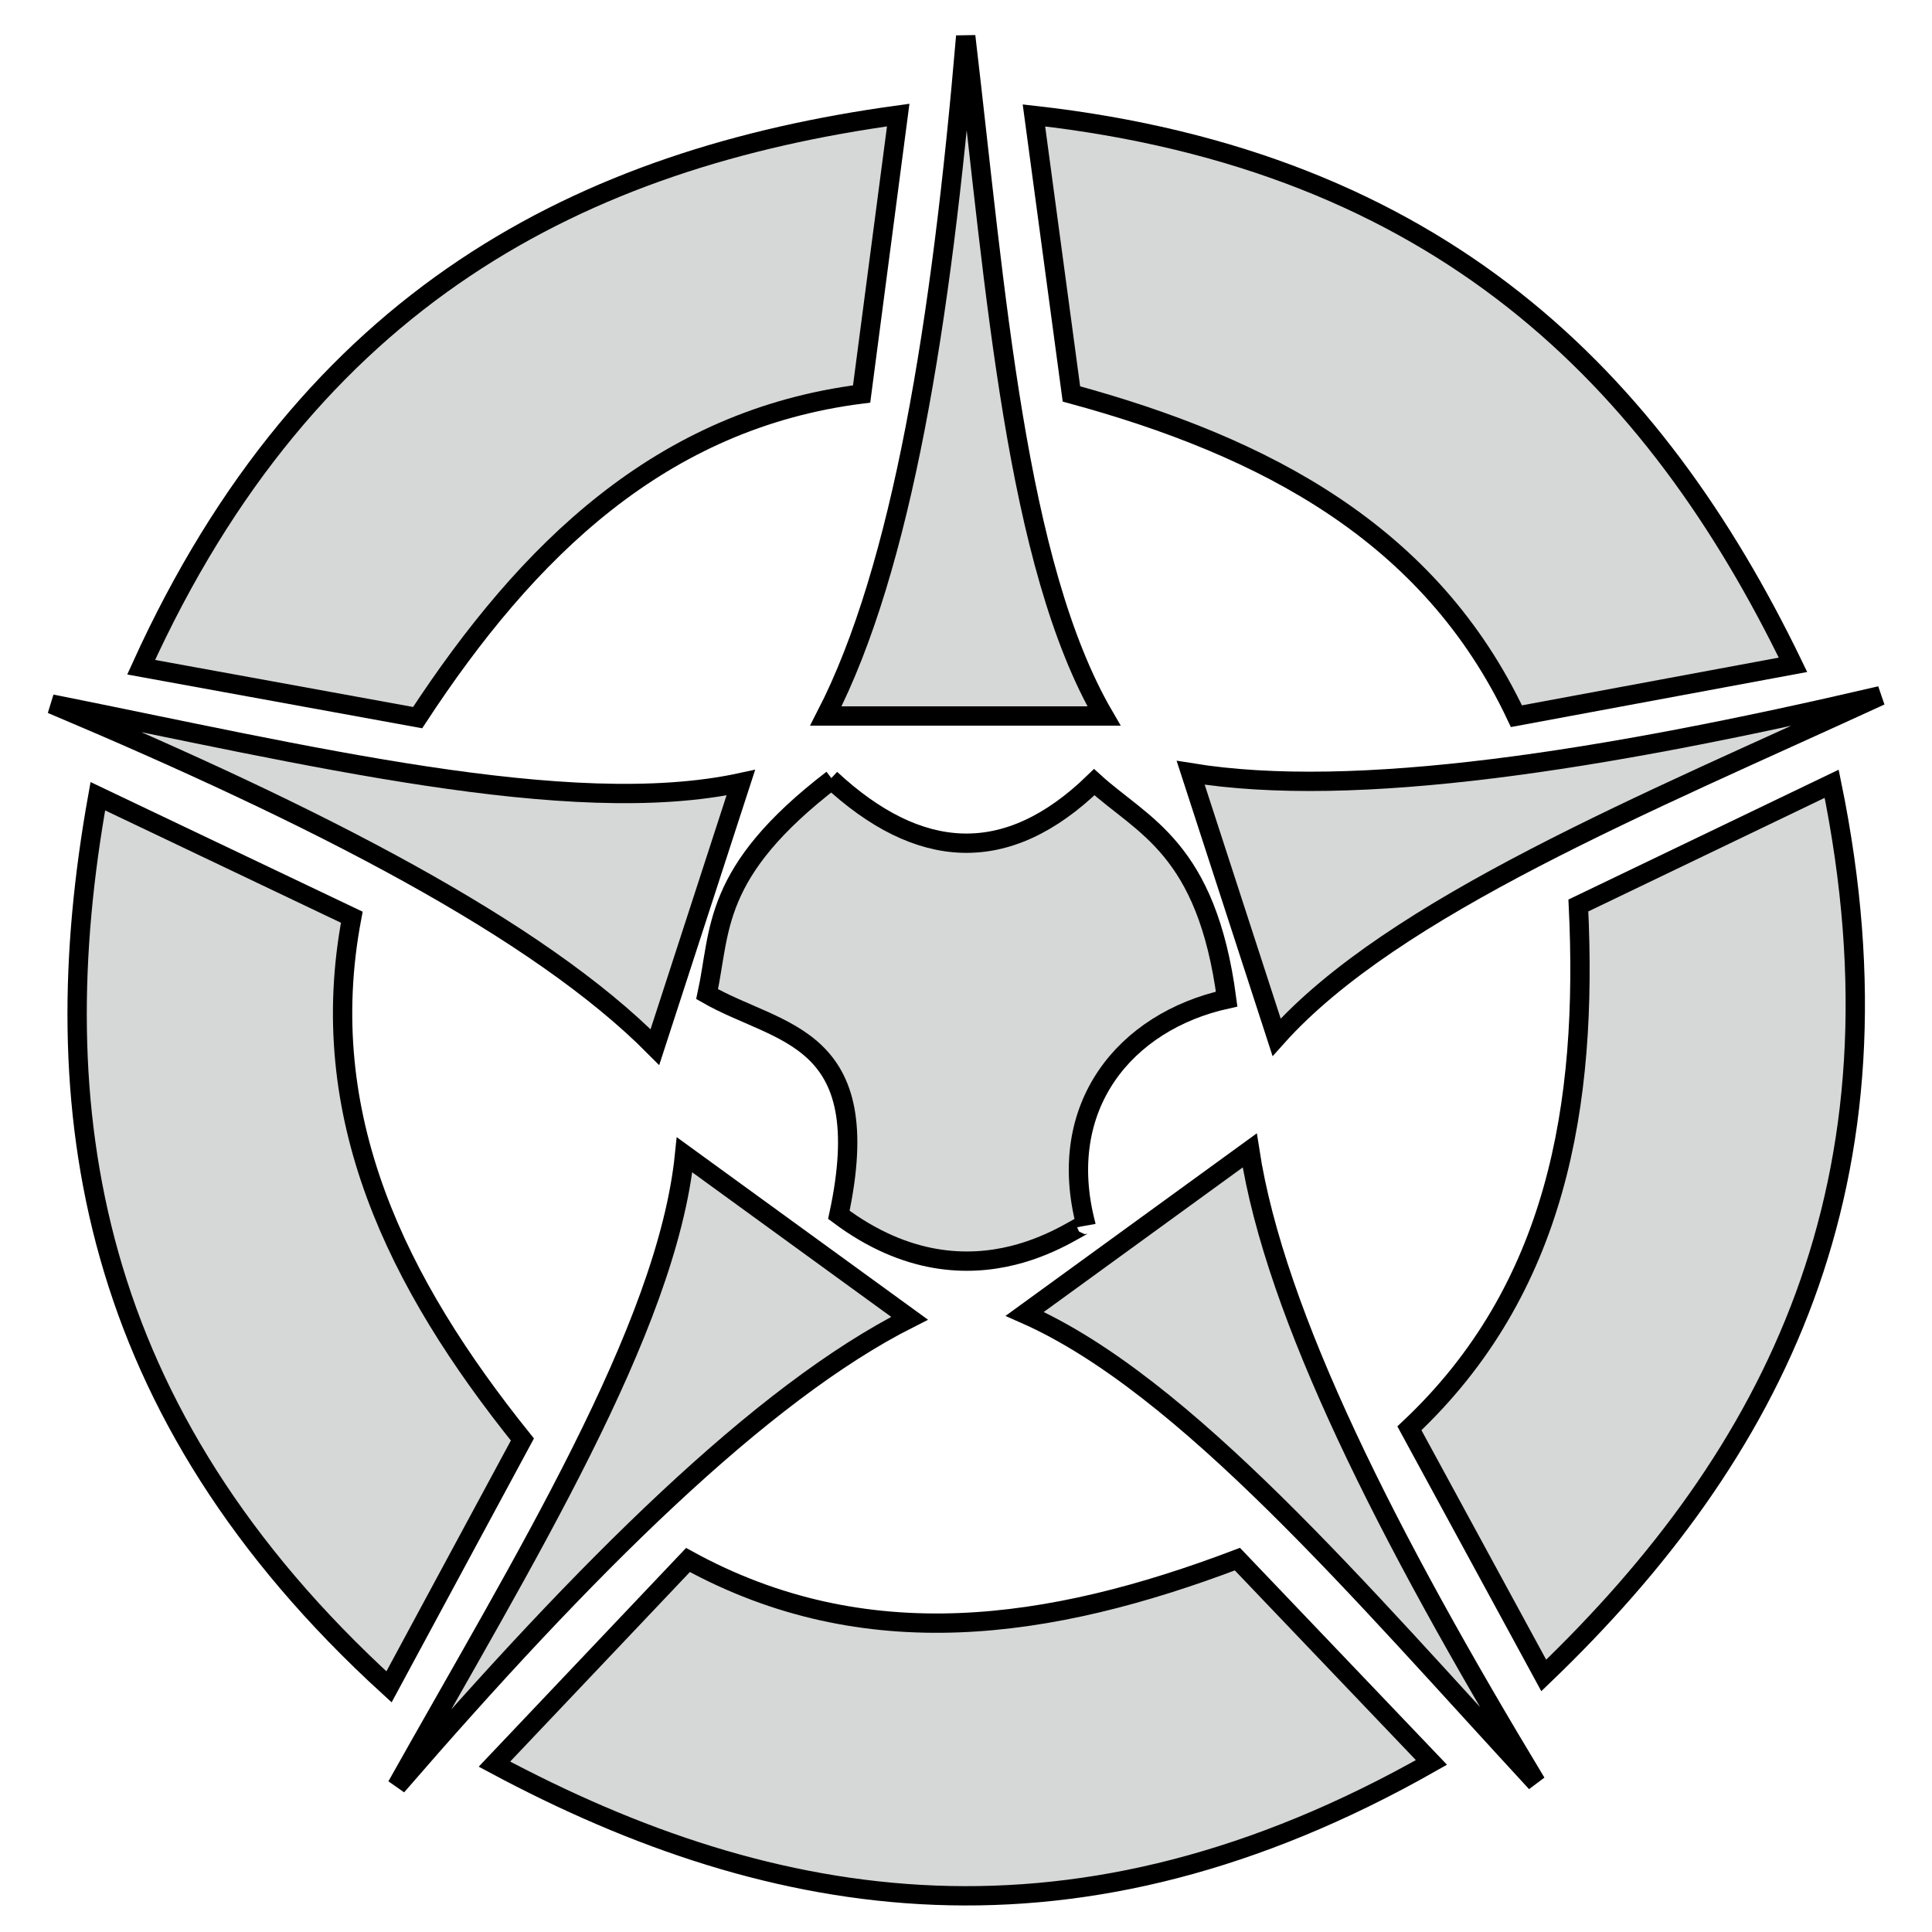
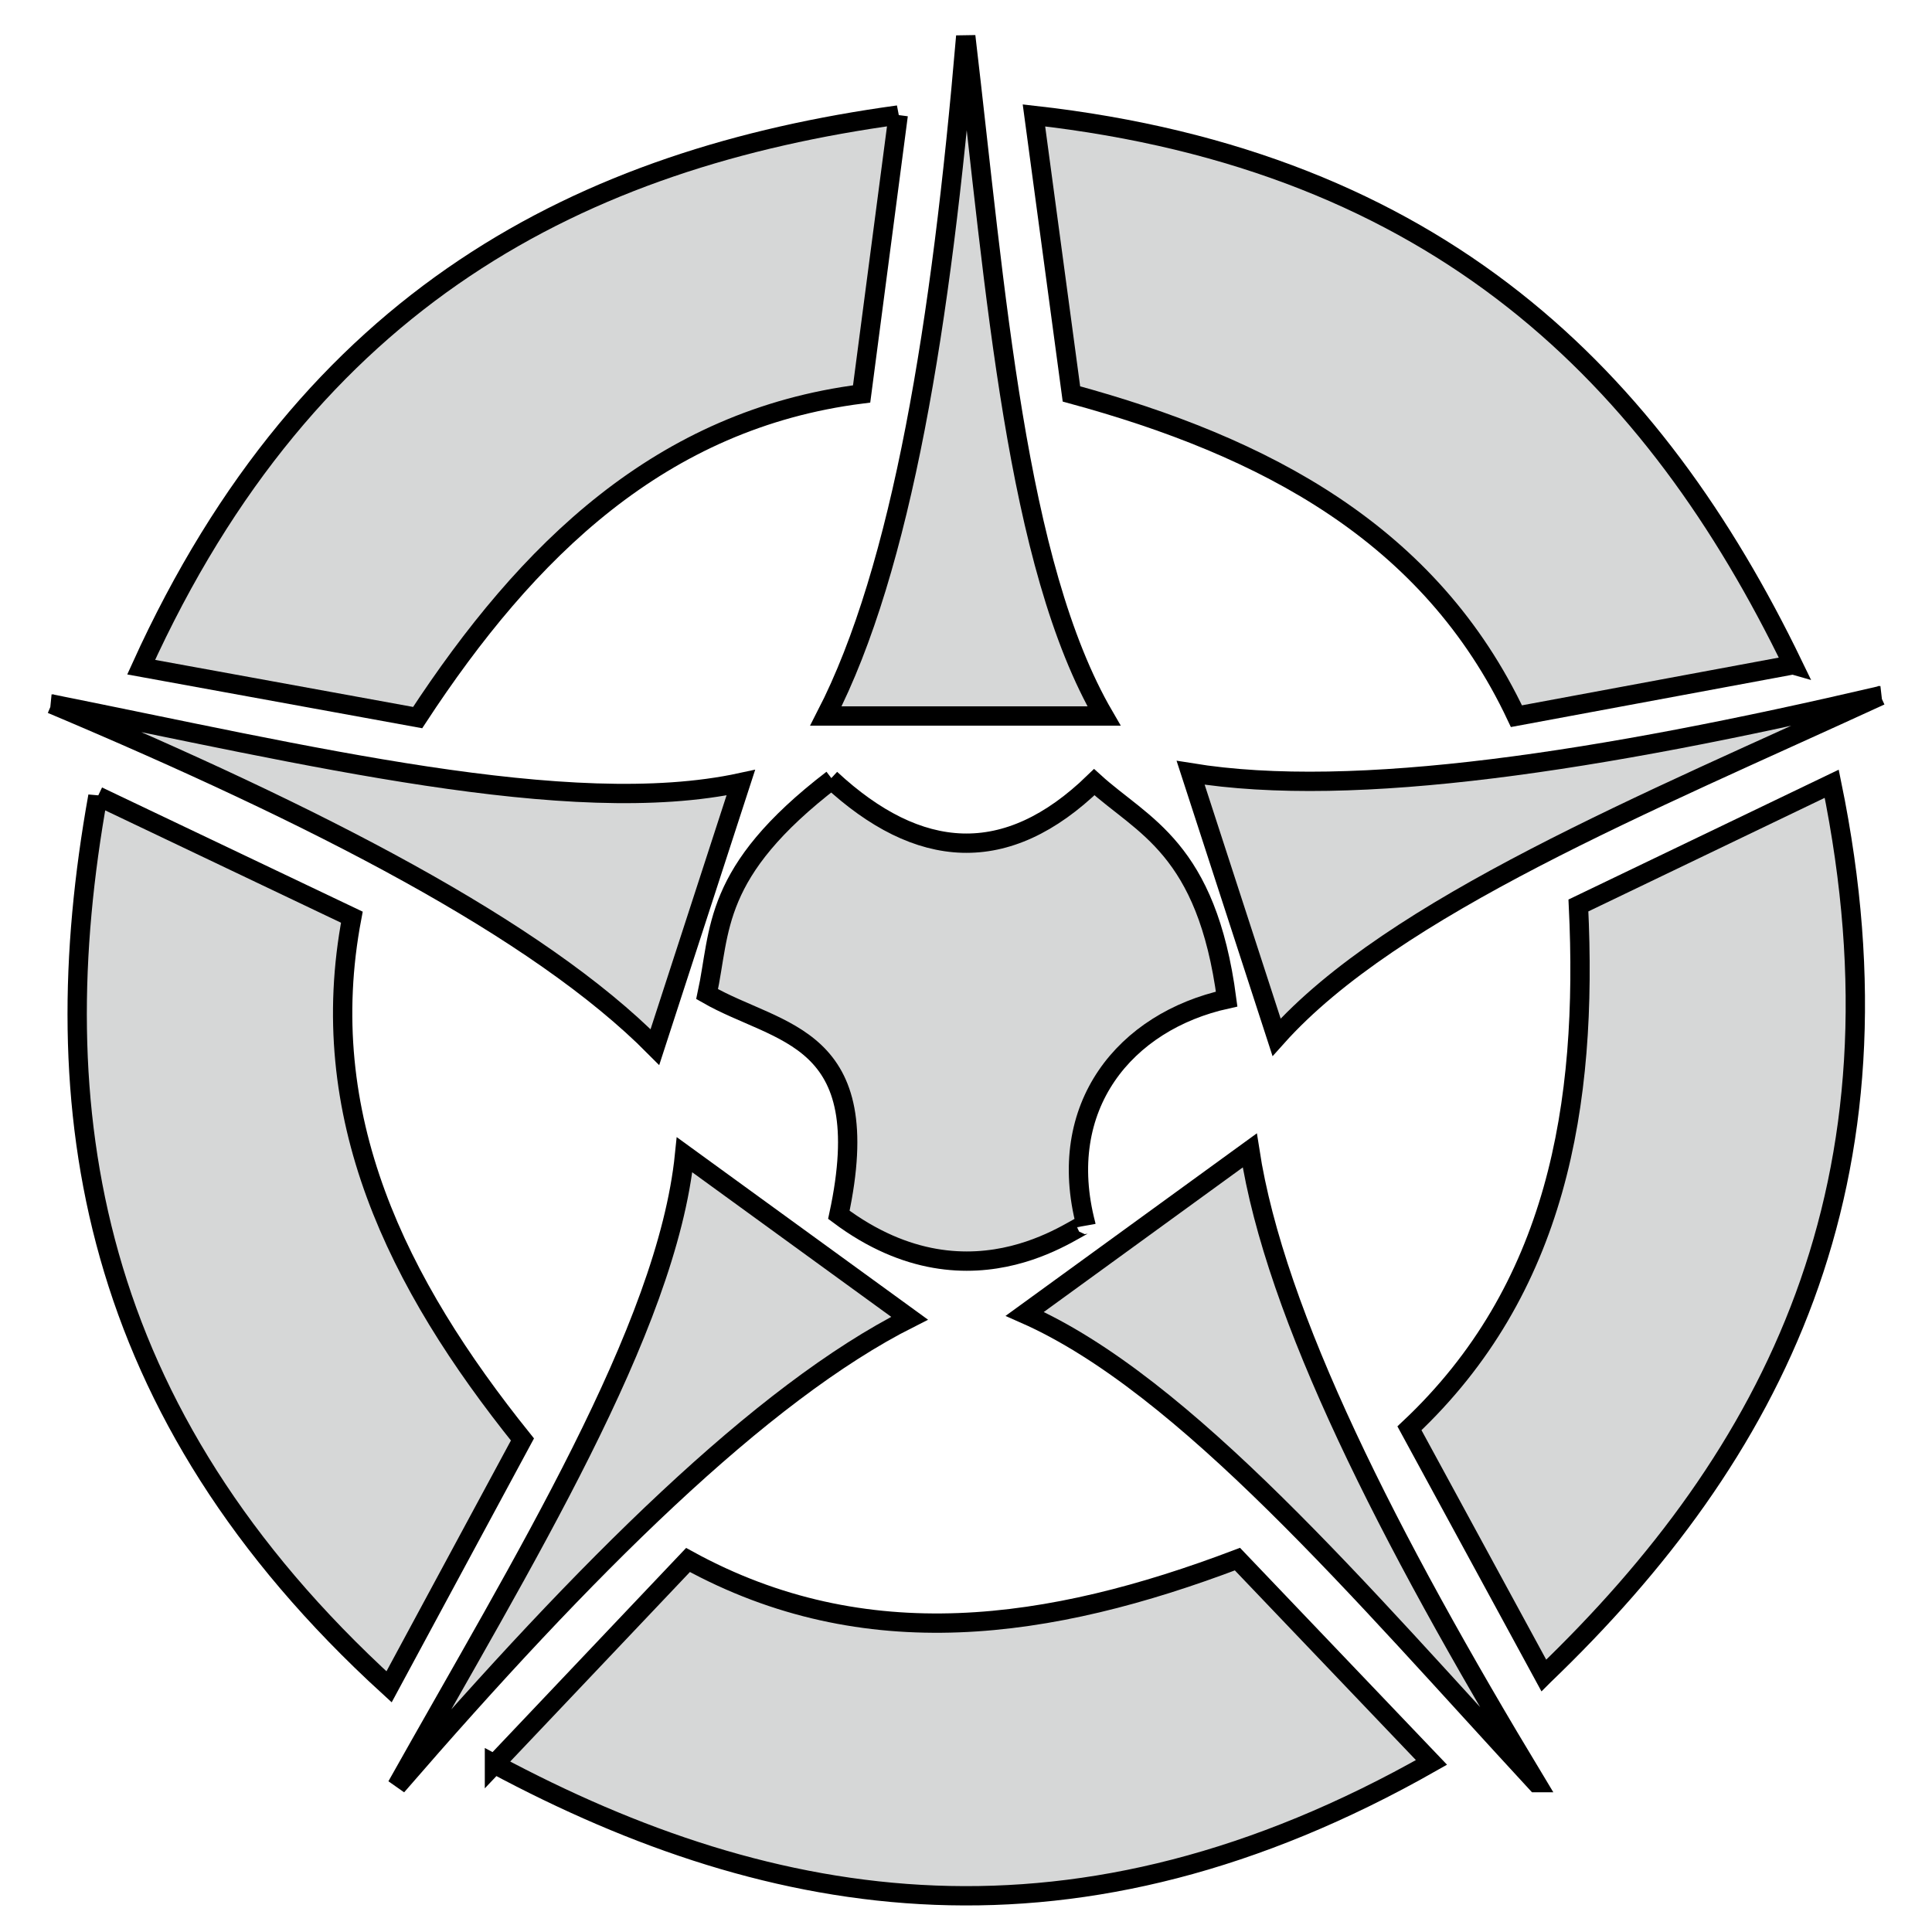
- <svg xmlns="http://www.w3.org/2000/svg" version="1.0" width="300" height="300" id="svg2">
-   <defs id="defs4" />
-   <g transform="translate(-236.3734,-372.4357)" id="layer1">
-     <path d="M 375.848,390.303 C 326.885,397.026 284.457,418.356 258.292,476.04 L 301.223,483.869 C 318.285,457.815 339.038,437.562 370.166,433.613 L 375.848,390.303 z" id="path2396" style="fill:#d6d7d7;fill-opacity:1;fill-rule:evenodd;stroke:#000000;stroke-width:3;stroke-linecap:butt;stroke-linejoin:miter;stroke-miterlimit:4;stroke-dasharray:none;stroke-opacity:1" />
-     <path d="M 386.329,378.055 C 382.55,422.47 376.437,460.661 364.61,483.616 L 407.794,483.616 C 394.105,460.097 390.991,417.693 386.329,378.055 z" id="path2398" style="fill:#d6d7d7;fill-opacity:1;fill-rule:evenodd;stroke:#000000;stroke-width:3;stroke-linecap:butt;stroke-linejoin:miter;stroke-miterlimit:4;stroke-dasharray:none;stroke-opacity:1" />
-     <path d="M 244.382,481.758 C 285.456,499.076 319.889,516.692 338.065,535.033 L 351.41,493.963 C 324.812,499.714 283.521,489.572 244.382,481.758 z" id="path2400" style="fill:#d6d7d7;fill-opacity:1;fill-rule:evenodd;stroke:#000000;stroke-width:3;stroke-linecap:butt;stroke-linejoin:miter;stroke-miterlimit:4;stroke-dasharray:none;stroke-opacity:1" />
-     <path d="M 251.565,496.074 C 242.829,544.718 250.003,591.661 296.779,634.371 L 317.491,595.96 C 297.985,571.682 285.136,545.686 291,514.861 L 251.565,496.074 z" id="path2402" style="fill:#d6d7d7;fill-opacity:1;fill-rule:evenodd;stroke:#000000;stroke-width:3;stroke-linecap:butt;stroke-linejoin:miter;stroke-miterlimit:4;stroke-dasharray:none;stroke-opacity:1" />
-     <path d="M 297.991,649.77 C 327.155,616.059 354.548,588.755 377.609,577.135 L 342.672,551.753 C 339.923,578.826 317.517,614.962 297.991,649.77 z" id="path2404" style="fill:#d6d7d7;fill-opacity:1;fill-rule:evenodd;stroke:#000000;stroke-width:3;stroke-linecap:butt;stroke-linejoin:miter;stroke-miterlimit:4;stroke-dasharray:none;stroke-opacity:1" />
-     <path d="M 313.148,646.369 C 356.712,669.71 403.575,677.393 458.648,646.104 L 428.517,614.536 C 399.4,625.586 370.707,629.772 343.202,614.67 L 313.148,646.369 z" id="path2406" style="fill:#d6d7d7;fill-opacity:1;fill-rule:evenodd;stroke:#000000;stroke-width:3;stroke-linecap:butt;stroke-linejoin:miter;stroke-miterlimit:4;stroke-dasharray:none;stroke-opacity:1" />
-     <path d="M 474.906,649.236 C 451.857,611.082 434.354,576.592 430.43,551.07 L 395.493,576.453 C 420.392,587.434 447.836,619.909 474.906,649.236 z" id="path2408" style="fill:#d6d7d7;fill-opacity:1;fill-rule:evenodd;stroke:#000000;stroke-width:3;stroke-linecap:butt;stroke-linejoin:miter;stroke-miterlimit:4;stroke-dasharray:none;stroke-opacity:1" />
-     <path d="M 476.085,632.599 C 511.746,598.38 533.534,556.185 520.796,494.138 L 481.462,513.039 C 482.972,544.146 478.087,572.729 455.225,594.22 L 476.085,632.599 z" id="path2410" style="fill:#d6d7d7;fill-opacity:1;fill-rule:evenodd;stroke:#000000;stroke-width:3;stroke-linecap:butt;stroke-linejoin:miter;stroke-miterlimit:4;stroke-dasharray:none;stroke-opacity:1" />
-     <path d="M 514.789,475.667 C 493.265,431.178 459.868,397.417 396.922,390.358 L 402.743,433.608 C 432.794,441.783 458.468,455.262 471.843,483.647 L 514.789,475.667 z" id="path2412" style="fill:#d6d7d7;fill-opacity:1;fill-rule:evenodd;stroke:#000000;stroke-width:3;stroke-linecap:butt;stroke-linejoin:miter;stroke-miterlimit:4;stroke-dasharray:none;stroke-opacity:1" />
-     <path d="M 528.365,480.466 C 484.956,490.597 446.745,496.585 421.259,492.43 L 434.603,533.501 C 452.741,513.214 492.108,497.149 528.365,480.466 z" id="path2414" style="fill:#d6d7d7;fill-opacity:1;fill-rule:evenodd;stroke:#000000;stroke-width:3;stroke-linecap:butt;stroke-linejoin:miter;stroke-miterlimit:4;stroke-dasharray:none;stroke-opacity:1" />
-     <path d="M 365.343,493.389 C 378.991,506.052 392.64,507.146 406.288,493.889 C 413.824,500.734 423.758,504.063 426.849,527.574 C 411.103,531.047 400.149,544.232 404.99,562.628 C 404.888,561.529 387.765,576.888 366.631,561.069 C 372.686,532.904 357.378,533.233 346.175,526.8 C 348.335,516.852 346.805,507.897 365.621,493.465" id="path2420" style="fill:#d6d7d7;fill-opacity:1;fill-rule:evenodd;stroke:#000000;stroke-width:3;stroke-linecap:butt;stroke-linejoin:miter;stroke-miterlimit:4;stroke-dasharray:none;stroke-opacity:1" />
+ <svg xmlns="http://www.w3.org/2000/svg" version="1.0" viewBox="0 0 300 300">
+   <g transform="translate(-236.37 -372.44)" fill="#d6d7d7" fill-rule="evenodd" stroke="#000" stroke-width="3">
+     <path d="m375.85 390.3c-48.963 6.723-91.392 28.052-117.56 85.737l42.931 7.829c17.062-26.053 37.815-46.306 68.943-50.255l5.682-43.31z" />
+     <path d="m386.33 378.06c-3.779 44.415-9.892 82.606-21.718 105.56h43.184c-13.689-23.519-16.803-65.923-21.466-105.56z" />
+     <path d="m244.38 481.76c41.074 17.319 75.506 34.934 93.683 53.275l13.345-41.07c-26.598 5.751-67.889-4.391-107.03-12.205z" />
+     <path d="m251.57 496.07c-8.737 48.644-1.562 95.587 45.214 138.3l20.712-38.411c-19.506-24.278-32.355-50.273-26.491-81.098l-39.435-18.788z" />
+     <path d="m297.99 649.77c29.164-33.711 56.557-61.016 79.618-72.635l-34.937-25.383c-2.749 27.074-25.155 63.209-44.681 98.018z" />
+     <path d="m313.15 646.37c43.564 23.341 90.426 31.024 145.5-0.264l-30.131-31.568c-29.117 11.049-57.811 15.236-85.315 0.134l-30.054 31.699z" />
+     <path d="m474.91 649.24c-23.049-38.154-40.552-72.644-44.477-98.166l-34.937 25.383c24.899 10.981 52.343 43.456 79.413 72.783z" />
+     <path d="m476.09 632.6c35.661-34.219 57.449-76.414 44.71-138.46l-39.334 18.901c1.511 31.106-3.374 59.69-26.237 81.181l20.86 38.379z" />
+     <path d="m514.79 475.67c-21.524-44.489-54.921-78.25-117.87-85.309l5.821 43.249c30.051 8.176 55.725 21.654 69.1 50.039l42.946-7.98z" />
+     <path d="m528.36 480.47c-43.409 10.131-81.62 16.119-107.11 11.965l13.345 41.07c18.138-20.287 57.504-36.352 93.761-53.035z" />
+     <path d="m365.34 493.39c13.649 12.663 27.297 13.757 40.946 0.5 7.535 6.845 17.47 10.174 20.56 33.685-15.746 3.474-26.699 16.658-21.859 35.054-0.103-1.099-17.225 14.26-38.359-1.558 6.056-28.165-9.253-27.837-20.456-34.269 2.16-9.948 0.63-18.903 19.445-33.335" />
  </g>
</svg>
